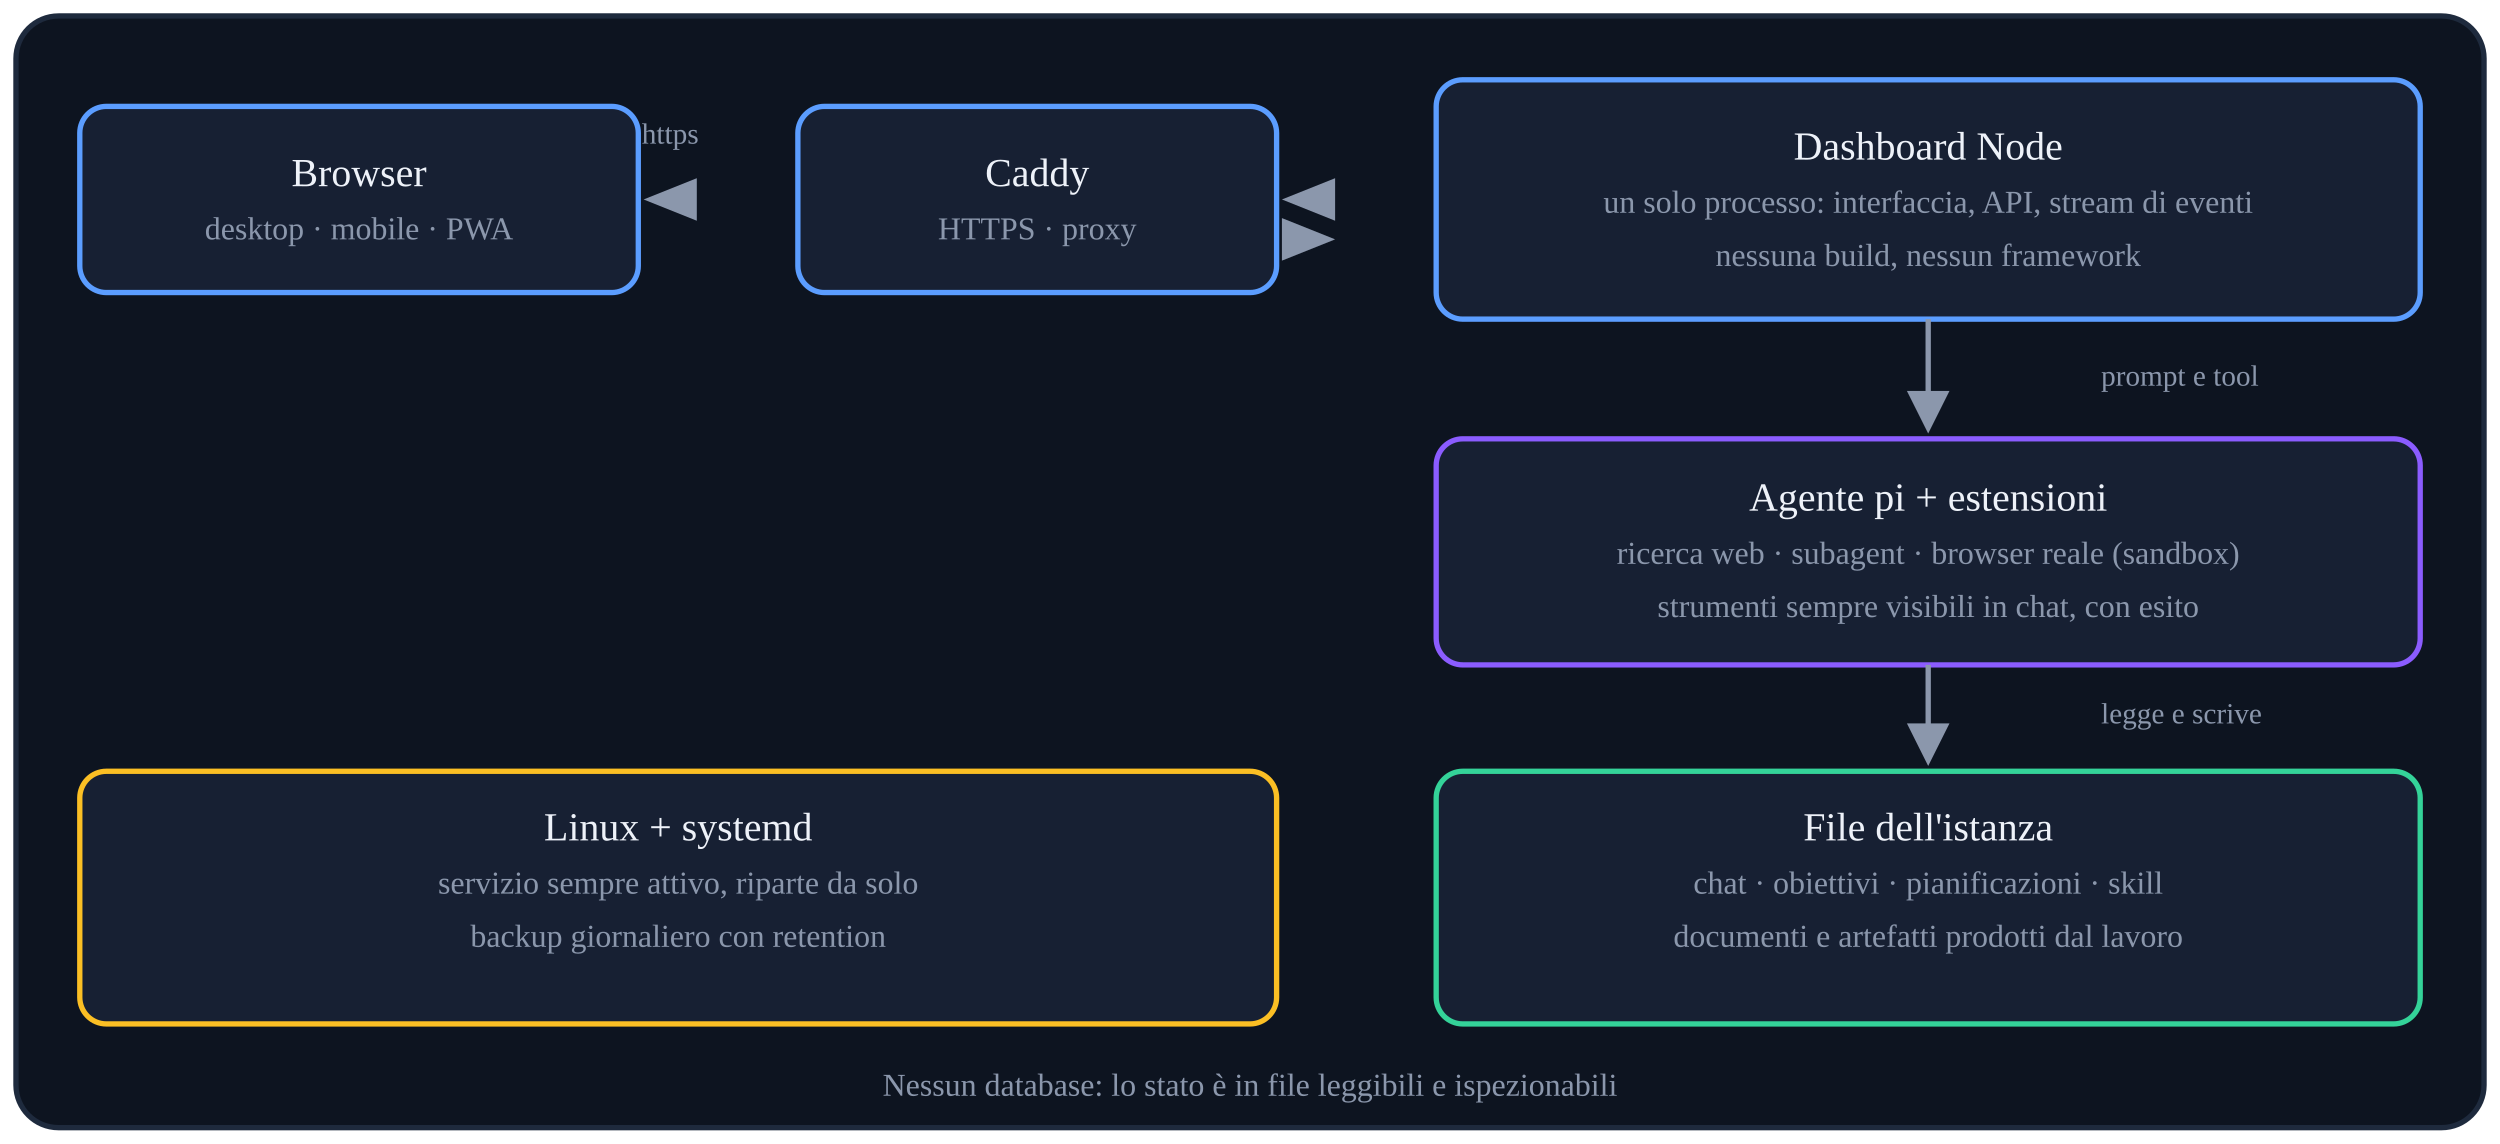
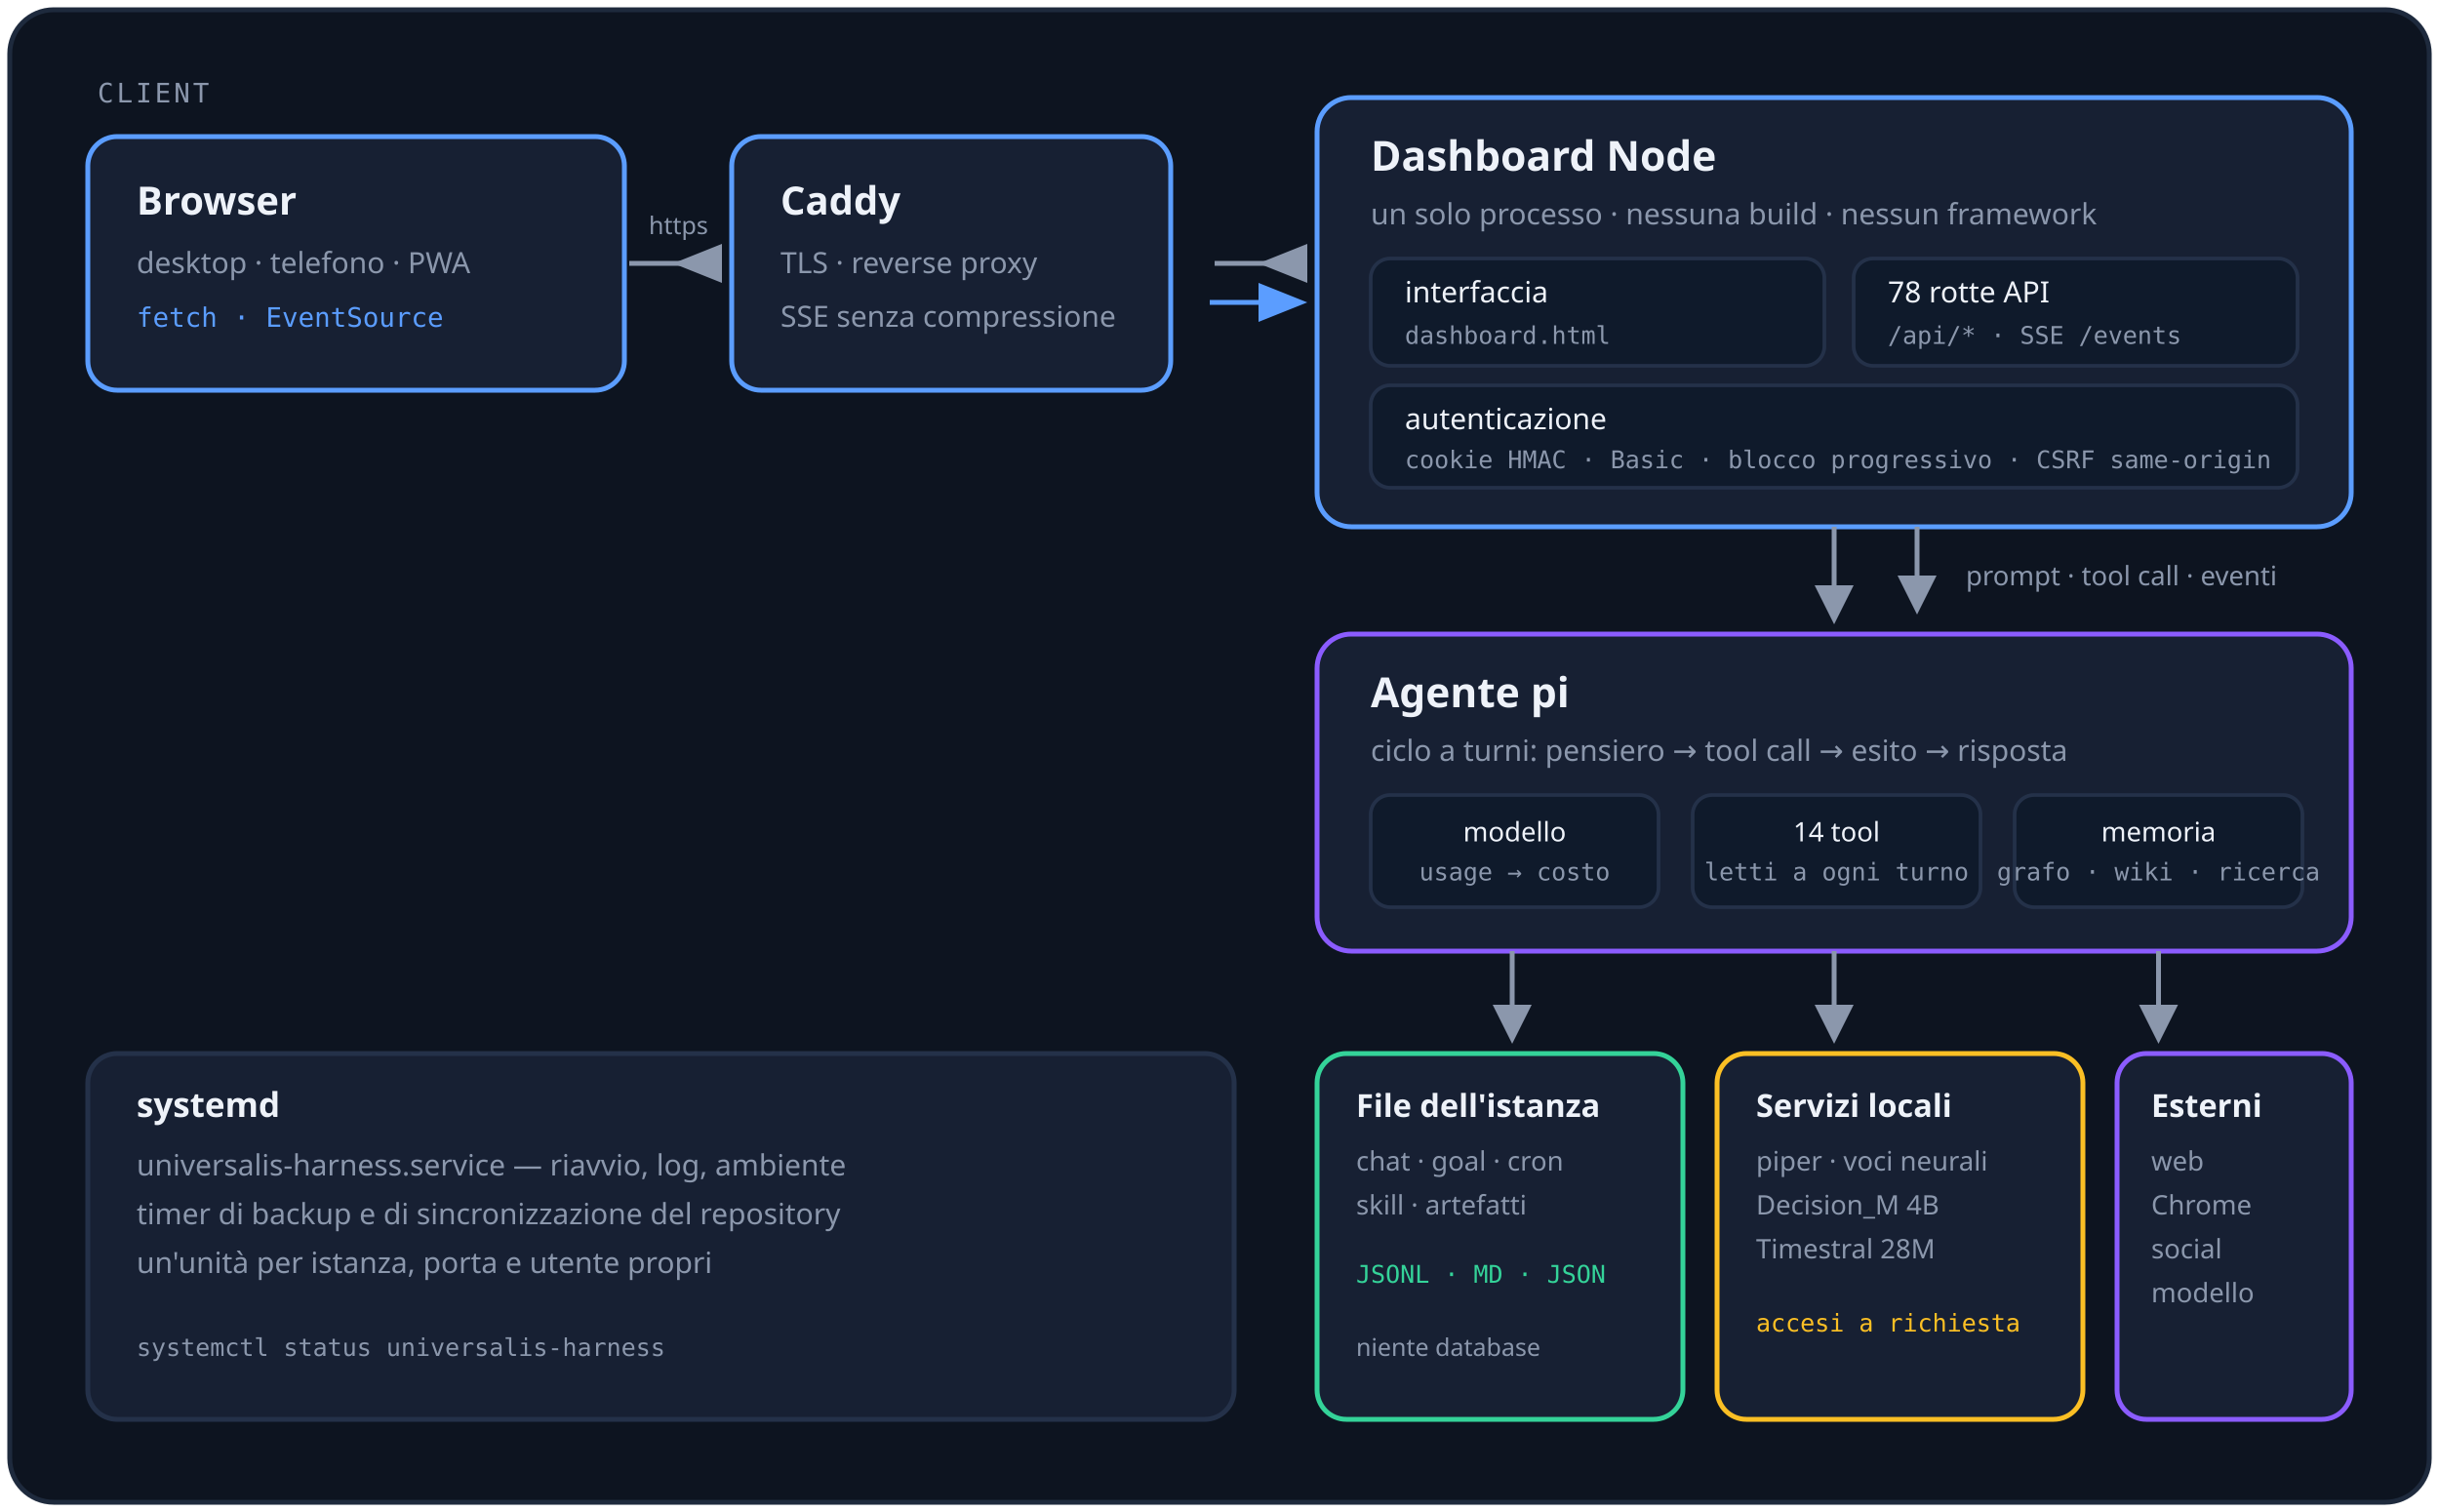
- <svg xmlns="http://www.w3.org/2000/svg" viewBox="0 0 940 430" role="img" aria-label="Architettura di Universalis Harness">
-   <rect x="6" y="6" width="928" height="418" rx="16" fill="#0d1420" stroke="#1e2a3d" stroke-width="2" />
-   <rect x="30" y="40" width="210" height="70" rx="10" fill="#172033" stroke="#5b9dff" stroke-width="2" />
-   <text x="135" y="70" text-anchor="middle" font-size="15" fill="#eef2f9">Browser</text>
-   <text x="135" y="90" text-anchor="middle" font-size="12" fill="#8b97ac">desktop · mobile · PWA</text>
-   <rect x="300" y="40" width="180" height="70" rx="10" fill="#172033" stroke="#5b9dff" stroke-width="2" />
-   <text x="390" y="70" text-anchor="middle" font-size="15" fill="#eef2f9">Caddy</text>
-   <text x="390" y="90" text-anchor="middle" font-size="12" fill="#8b97ac">HTTPS · proxy</text>
-   <rect x="540" y="30" width="370" height="90" rx="10" fill="#172033" stroke="#5b9dff" stroke-width="2" />
-   <text x="725" y="60" text-anchor="middle" font-size="15" fill="#eef2f9">Dashboard Node</text>
-   <text x="725" y="80" text-anchor="middle" font-size="12" fill="#8b97ac">un solo processo: interfaccia, API, stream di eventi</text>
-   <text x="725" y="100" text-anchor="middle" font-size="12" fill="#8b97ac">nessuna build, nessun framework</text>
-   <polygon points="242,75 262,67 262,83" fill="#8b97ac" />
-   <text x="252" y="54" text-anchor="middle" font-size="11" fill="#8b97ac">https</text>
-   <polygon points="482,75 502,67 502,83" fill="#8b97ac" />
-   <polygon points="502,90 482,82 482,98" fill="#8b97ac" />
-   <rect x="540" y="165" width="370" height="85" rx="10" fill="#172033" stroke="#8b5cff" stroke-width="2" />
-   <text x="725" y="192" text-anchor="middle" font-size="15" fill="#eef2f9">Agente pi + estensioni</text>
-   <text x="725" y="212" text-anchor="middle" font-size="12" fill="#8b97ac">ricerca web · subagent · browser reale (sandbox)</text>
-   <text x="725" y="232" text-anchor="middle" font-size="12" fill="#8b97ac">strumenti sempre visibili in chat, con esito</text>
-   <line x1="725" y1="120" x2="725" y2="160" stroke="#8b97ac" stroke-width="2" />
-   <polygon points="725,163 717,147 733,147" fill="#8b97ac" />
-   <text x="790" y="145" font-size="11" fill="#8b97ac">prompt e tool</text>
-   <rect x="540" y="290" width="370" height="95" rx="10" fill="#172033" stroke="#34d399" stroke-width="2" />
-   <text x="725" y="316" text-anchor="middle" font-size="15" fill="#eef2f9">File dell'istanza</text>
-   <text x="725" y="336" text-anchor="middle" font-size="12" fill="#8b97ac">chat · obiettivi · pianificazioni · skill</text>
-   <text x="725" y="356" text-anchor="middle" font-size="12" fill="#8b97ac">documenti e artefatti prodotti dal lavoro</text>
-   <line x1="725" y1="250" x2="725" y2="285" stroke="#8b97ac" stroke-width="2" />
-   <polygon points="725,288 717,272 733,272" fill="#8b97ac" />
-   <text x="790" y="272" font-size="11" fill="#8b97ac">legge e scrive</text>
-   <rect x="30" y="290" width="450" height="95" rx="10" fill="#172033" stroke="#fbbf24" stroke-width="2" />
-   <text x="255" y="316" text-anchor="middle" font-size="15" fill="#eef2f9">Linux + systemd</text>
-   <text x="255" y="336" text-anchor="middle" font-size="12" fill="#8b97ac">servizio sempre attivo, riparte da solo</text>
-   <text x="255" y="356" text-anchor="middle" font-size="12" fill="#8b97ac">backup giornaliero con retention</text>
-   <text x="470" y="412" text-anchor="middle" font-size="12" fill="#8b97ac">Nessun database: lo stato è in file leggibili e ispezionabili</text>
+ <svg xmlns="http://www.w3.org/2000/svg" viewBox="0 0 1000 620" width="1000" height="620" role="img" aria-labelledby="titolo arch">
+   <rect x="4" y="4" width="992" height="612" rx="18" fill="#0d1420" stroke="#1e2a3d" stroke-width="2" />
+   <text x="40" y="42" font-family="ui-monospace,SFMono-Regular,Menlo,monospace" font-size="11" fill="#8b97ac" letter-spacing="1.2">CLIENT</text>
+   <rect x="36" y="56" width="220" height="104" rx="12" fill="#172033" stroke="#5b9dff" stroke-width="2" />
+   <text x="56" y="88" font-family="system-ui,Segoe UI,sans-serif" font-size="16" fill="#eef2f9" font-weight="600">Browser</text>
+   <text x="56" y="112" font-family="system-ui,Segoe UI,sans-serif" font-size="12" fill="#8b97ac">desktop · telefono · PWA</text>
+   <text x="56" y="134" font-family="ui-monospace,Menlo,monospace" font-size="11" fill="#5b9dff">fetch · EventSource</text>
+   <polygon points="276,108 296,100 296,116" fill="#8b97ac" />
+   <line x1="258" y1="108" x2="292" y2="108" stroke="#8b97ac" stroke-width="2" />
+   <text x="266" y="96" font-family="system-ui,sans-serif" font-size="10" fill="#8b97ac">https</text>
+   <rect x="300" y="56" width="180" height="104" rx="12" fill="#172033" stroke="#5b9dff" stroke-width="2" />
+   <text x="320" y="88" font-family="system-ui,Segoe UI,sans-serif" font-size="16" fill="#eef2f9" font-weight="600">Caddy</text>
+   <text x="320" y="112" font-family="system-ui,Segoe UI,sans-serif" font-size="12" fill="#8b97ac">TLS · reverse proxy</text>
+   <text x="320" y="134" font-family="system-ui,Segoe UI,sans-serif" font-size="12" fill="#8b97ac">SSE senza compressione</text>
+   <polygon points="516,108 536,100 536,116" fill="#8b97ac" />
+   <line x1="498" y1="108" x2="532" y2="108" stroke="#8b97ac" stroke-width="2" />
+   <polygon points="536,124 516,116 516,132" fill="#5b9dff" />
+   <line x1="496" y1="124" x2="532" y2="124" stroke="#5b9dff" stroke-width="2" />
+   <rect x="540" y="40" width="424" height="176" rx="14" fill="#172033" stroke="#5b9dff" stroke-width="2" />
+   <text x="562" y="70" font-family="system-ui,Segoe UI,sans-serif" font-size="17" fill="#eef2f9" font-weight="700">Dashboard Node</text>
+   <text x="562" y="92" font-family="system-ui,Segoe UI,sans-serif" font-size="12" fill="#8b97ac">un solo processo · nessuna build · nessun framework</text>
+   <rect x="562" y="106" width="186" height="44" rx="8" fill="#0f1a2b" stroke="#243149" stroke-width="1.5" />
+   <text x="576" y="124" font-family="system-ui,sans-serif" font-size="12" fill="#eef2f9">interfaccia</text>
+   <text x="576" y="141" font-family="ui-monospace,Menlo,monospace" font-size="10" fill="#8b97ac">dashboard.html</text>
+   <rect x="760" y="106" width="182" height="44" rx="8" fill="#0f1a2b" stroke="#243149" stroke-width="1.5" />
+   <text x="774" y="124" font-family="system-ui,sans-serif" font-size="12" fill="#eef2f9">78 rotte API</text>
+   <text x="774" y="141" font-family="ui-monospace,Menlo,monospace" font-size="10" fill="#8b97ac">/api/* · SSE /events</text>
+   <rect x="562" y="158" width="380" height="42" rx="8" fill="#0f1a2b" stroke="#243149" stroke-width="1.5" />
+   <text x="576" y="176" font-family="system-ui,sans-serif" font-size="12" fill="#eef2f9">autenticazione</text>
+   <text x="576" y="192" font-family="ui-monospace,Menlo,monospace" font-size="10" fill="#8b97ac">cookie HMAC · Basic · blocco progressivo · CSRF same-origin</text>
+   <line x1="752" y1="216" x2="752" y2="252" stroke="#8b97ac" stroke-width="2" />
+   <polygon points="752,256 744,240 760,240" fill="#8b97ac" />
+   <polygon points="786,252 778,236 794,236" fill="#8b97ac" />
+   <line x1="786" y1="216" x2="786" y2="248" stroke="#8b97ac" stroke-width="2" />
+   <text x="806" y="240" font-family="system-ui,sans-serif" font-size="11" fill="#8b97ac">prompt · tool call · eventi</text>
+   <rect x="540" y="260" width="424" height="130" rx="14" fill="#172033" stroke="#8b5cff" stroke-width="2" />
+   <text x="562" y="290" font-family="system-ui,Segoe UI,sans-serif" font-size="17" fill="#eef2f9" font-weight="700">Agente pi</text>
+   <text x="562" y="312" font-family="system-ui,Segoe UI,sans-serif" font-size="12" fill="#8b97ac">ciclo a turni: pensiero → tool call → esito → risposta</text>
+   <rect x="562" y="326" width="118" height="46" rx="8" fill="#0f1a2b" stroke="#243149" stroke-width="1.5" />
+   <text x="621" y="345" text-anchor="middle" font-family="system-ui,sans-serif" font-size="11" fill="#eef2f9">modello</text>
+   <text x="621" y="361" text-anchor="middle" font-family="ui-monospace,Menlo,monospace" font-size="10" fill="#8b97ac">usage → costo</text>
+   <rect x="694" y="326" width="118" height="46" rx="8" fill="#0f1a2b" stroke="#243149" stroke-width="1.5" />
+   <text x="753" y="345" text-anchor="middle" font-family="system-ui,sans-serif" font-size="11" fill="#eef2f9">14 tool</text>
+   <text x="753" y="361" text-anchor="middle" font-family="ui-monospace,Menlo,monospace" font-size="10" fill="#8b97ac">letti a ogni turno</text>
+   <rect x="826" y="326" width="118" height="46" rx="8" fill="#0f1a2b" stroke="#243149" stroke-width="1.5" />
+   <text x="885" y="345" text-anchor="middle" font-family="system-ui,sans-serif" font-size="11" fill="#eef2f9">memoria</text>
+   <text x="885" y="361" text-anchor="middle" font-family="ui-monospace,Menlo,monospace" font-size="10" fill="#8b97ac">grafo · wiki · ricerca</text>
+   <line x1="620" y1="390" x2="620" y2="424" stroke="#8b97ac" stroke-width="2" />
+   <polygon points="620,428 612,412 628,412" fill="#8b97ac" />
+   <line x1="752" y1="390" x2="752" y2="424" stroke="#8b97ac" stroke-width="2" />
+   <polygon points="752,428 744,412 760,412" fill="#8b97ac" />
+   <line x1="885" y1="390" x2="885" y2="424" stroke="#8b97ac" stroke-width="2" />
+   <polygon points="885,428 877,412 893,412" fill="#8b97ac" />
+   <rect x="540" y="432" width="150" height="150" rx="12" fill="#172033" stroke="#34d399" stroke-width="2" />
+   <text x="556" y="458" font-family="system-ui,sans-serif" font-size="13" fill="#eef2f9" font-weight="600">File dell'istanza</text>
+   <text x="556" y="480" font-family="system-ui,sans-serif" font-size="11" fill="#8b97ac">chat · goal · cron</text>
+   <text x="556" y="498" font-family="system-ui,sans-serif" font-size="11" fill="#8b97ac">skill · artefatti</text>
+   <text x="556" y="526" font-family="ui-monospace,Menlo,monospace" font-size="10" fill="#34d399">JSONL · MD · JSON</text>
+   <text x="556" y="556" font-family="system-ui,sans-serif" font-size="10" fill="#8b97ac">niente database</text>
+   <rect x="704" y="432" width="150" height="150" rx="12" fill="#172033" stroke="#fbbf24" stroke-width="2" />
+   <text x="720" y="458" font-family="system-ui,sans-serif" font-size="13" fill="#eef2f9" font-weight="600">Servizi locali</text>
+   <text x="720" y="480" font-family="system-ui,sans-serif" font-size="11" fill="#8b97ac">piper · voci neurali</text>
+   <text x="720" y="498" font-family="system-ui,sans-serif" font-size="11" fill="#8b97ac">Decision_M 4B</text>
+   <text x="720" y="516" font-family="system-ui,sans-serif" font-size="11" fill="#8b97ac">Timestral 28M</text>
+   <text x="720" y="546" font-family="ui-monospace,Menlo,monospace" font-size="10" fill="#fbbf24">accesi a richiesta</text>
+   <rect x="868" y="432" width="96" height="150" rx="12" fill="#172033" stroke="#8b5cff" stroke-width="2" />
+   <text x="882" y="458" font-family="system-ui,sans-serif" font-size="13" fill="#eef2f9" font-weight="600">Esterni</text>
+   <text x="882" y="480" font-family="system-ui,sans-serif" font-size="11" fill="#8b97ac">web</text>
+   <text x="882" y="498" font-family="system-ui,sans-serif" font-size="11" fill="#8b97ac">Chrome</text>
+   <text x="882" y="516" font-family="system-ui,sans-serif" font-size="11" fill="#8b97ac">social</text>
+   <text x="882" y="534" font-family="system-ui,sans-serif" font-size="11" fill="#8b97ac">modello</text>
+   <rect x="36" y="432" width="470" height="150" rx="12" fill="#172033" stroke="#243149" stroke-width="2" />
+   <text x="56" y="458" font-family="system-ui,sans-serif" font-size="14" fill="#eef2f9" font-weight="600">systemd</text>
+   <text x="56" y="482" font-family="system-ui,sans-serif" font-size="12" fill="#8b97ac">universalis-harness.service — riavvio, log, ambiente</text>
+   <text x="56" y="502" font-family="system-ui,sans-serif" font-size="12" fill="#8b97ac">timer di backup e di sincronizzazione del repository</text>
+   <text x="56" y="522" font-family="system-ui,sans-serif" font-size="12" fill="#8b97ac">un'unità per istanza, porta e utente propri</text>
+   <text x="56" y="556" font-family="ui-monospace,Menlo,monospace" font-size="10" fill="#8b97ac">systemctl status universalis-harness</text>
</svg>
